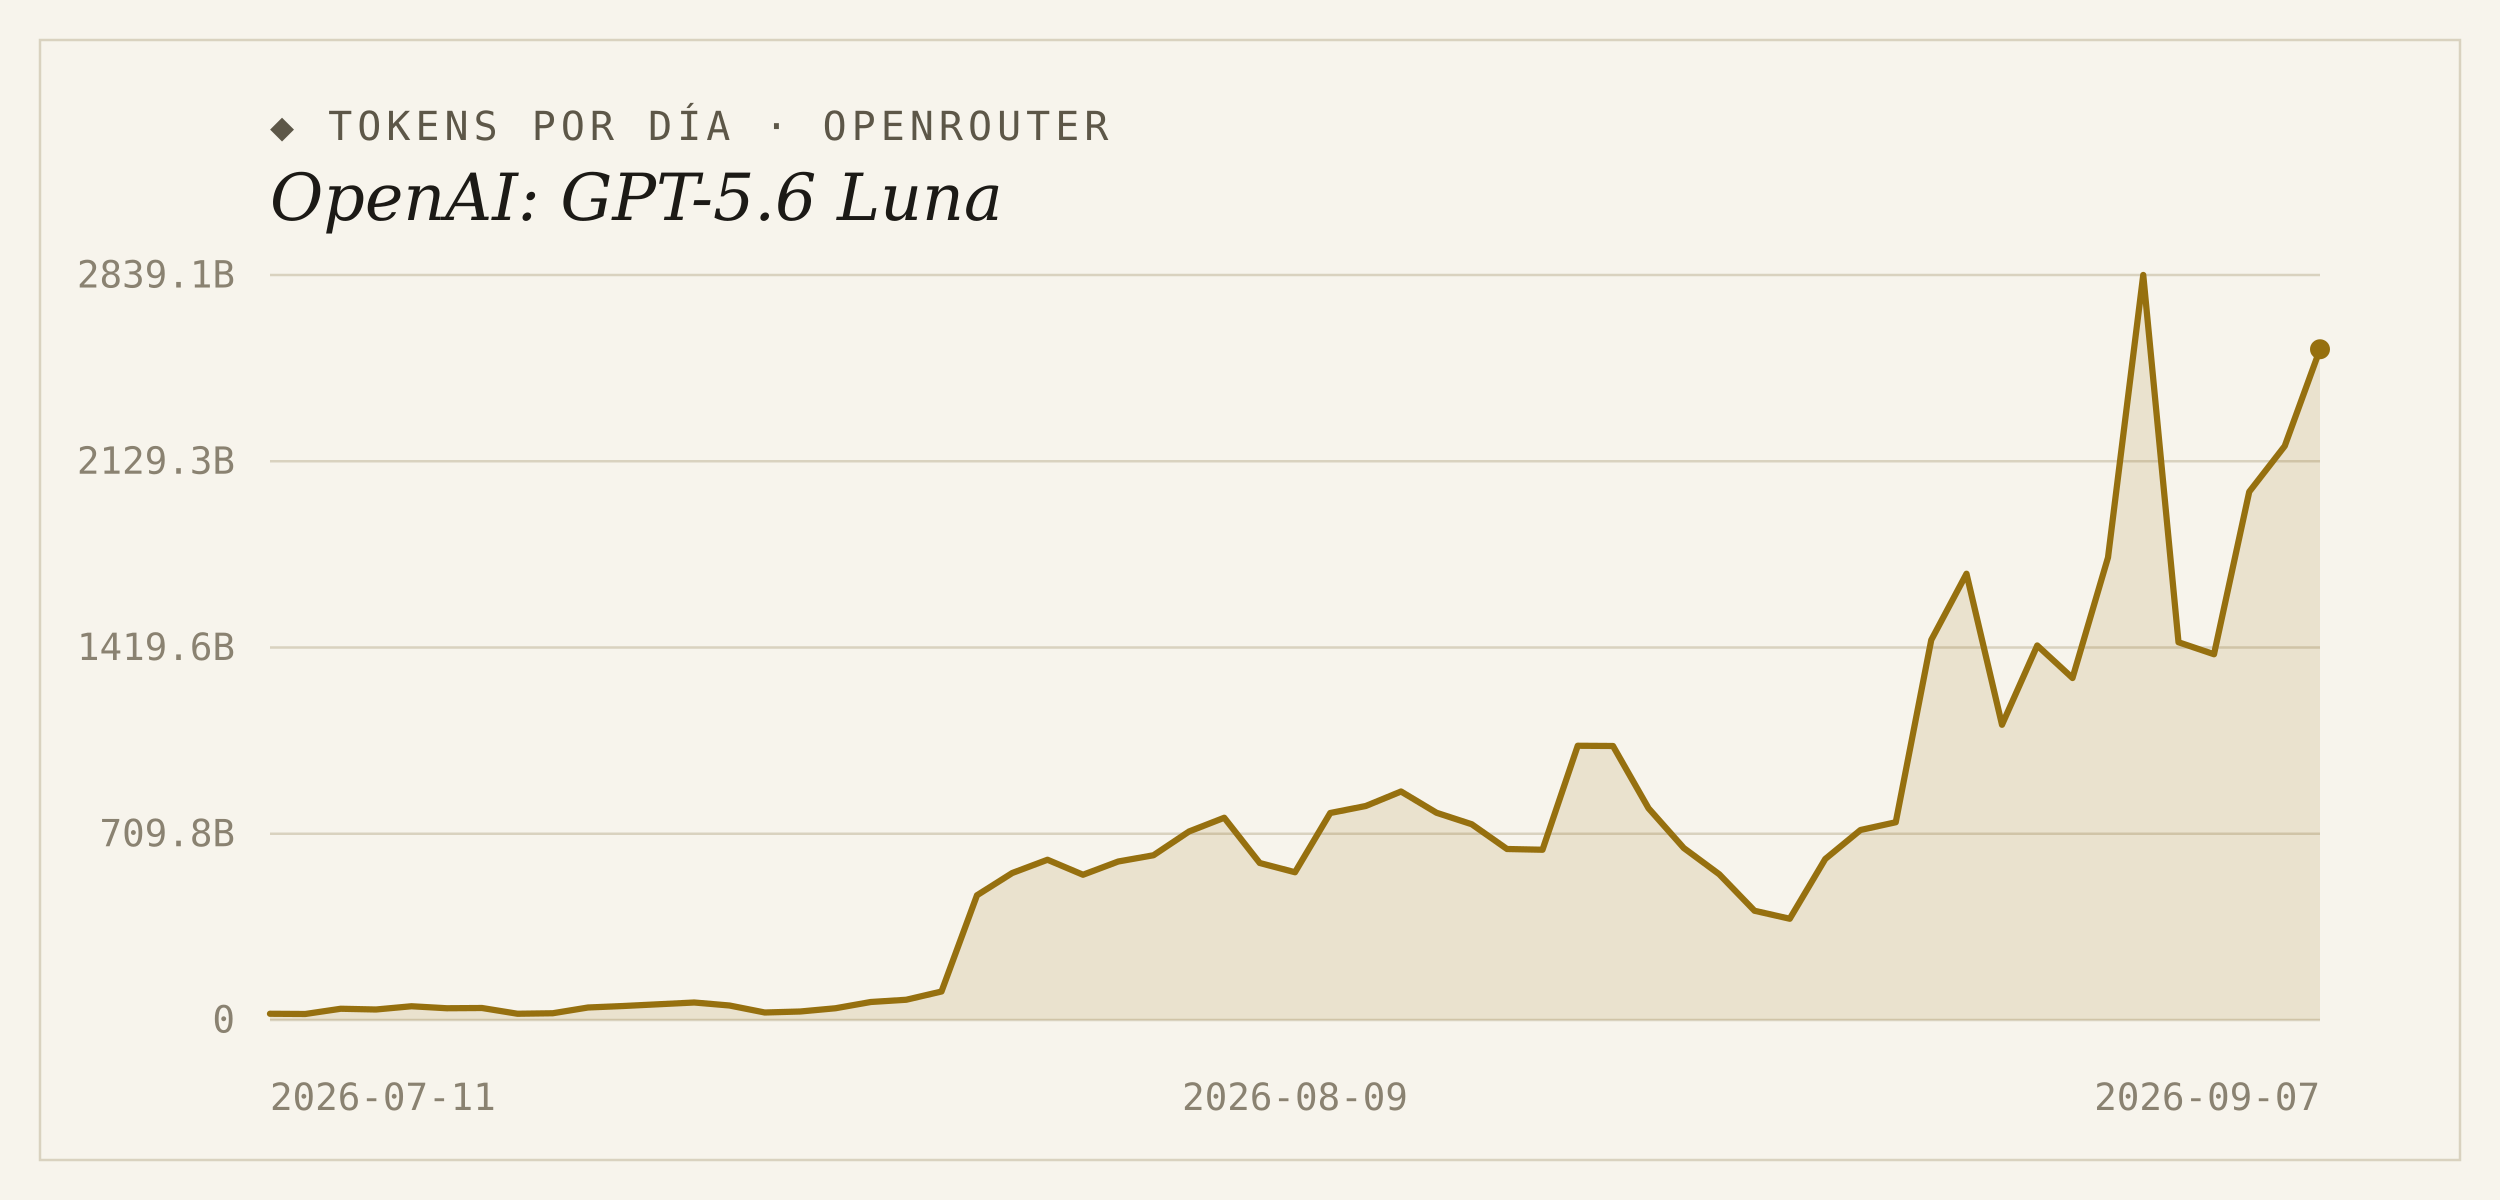
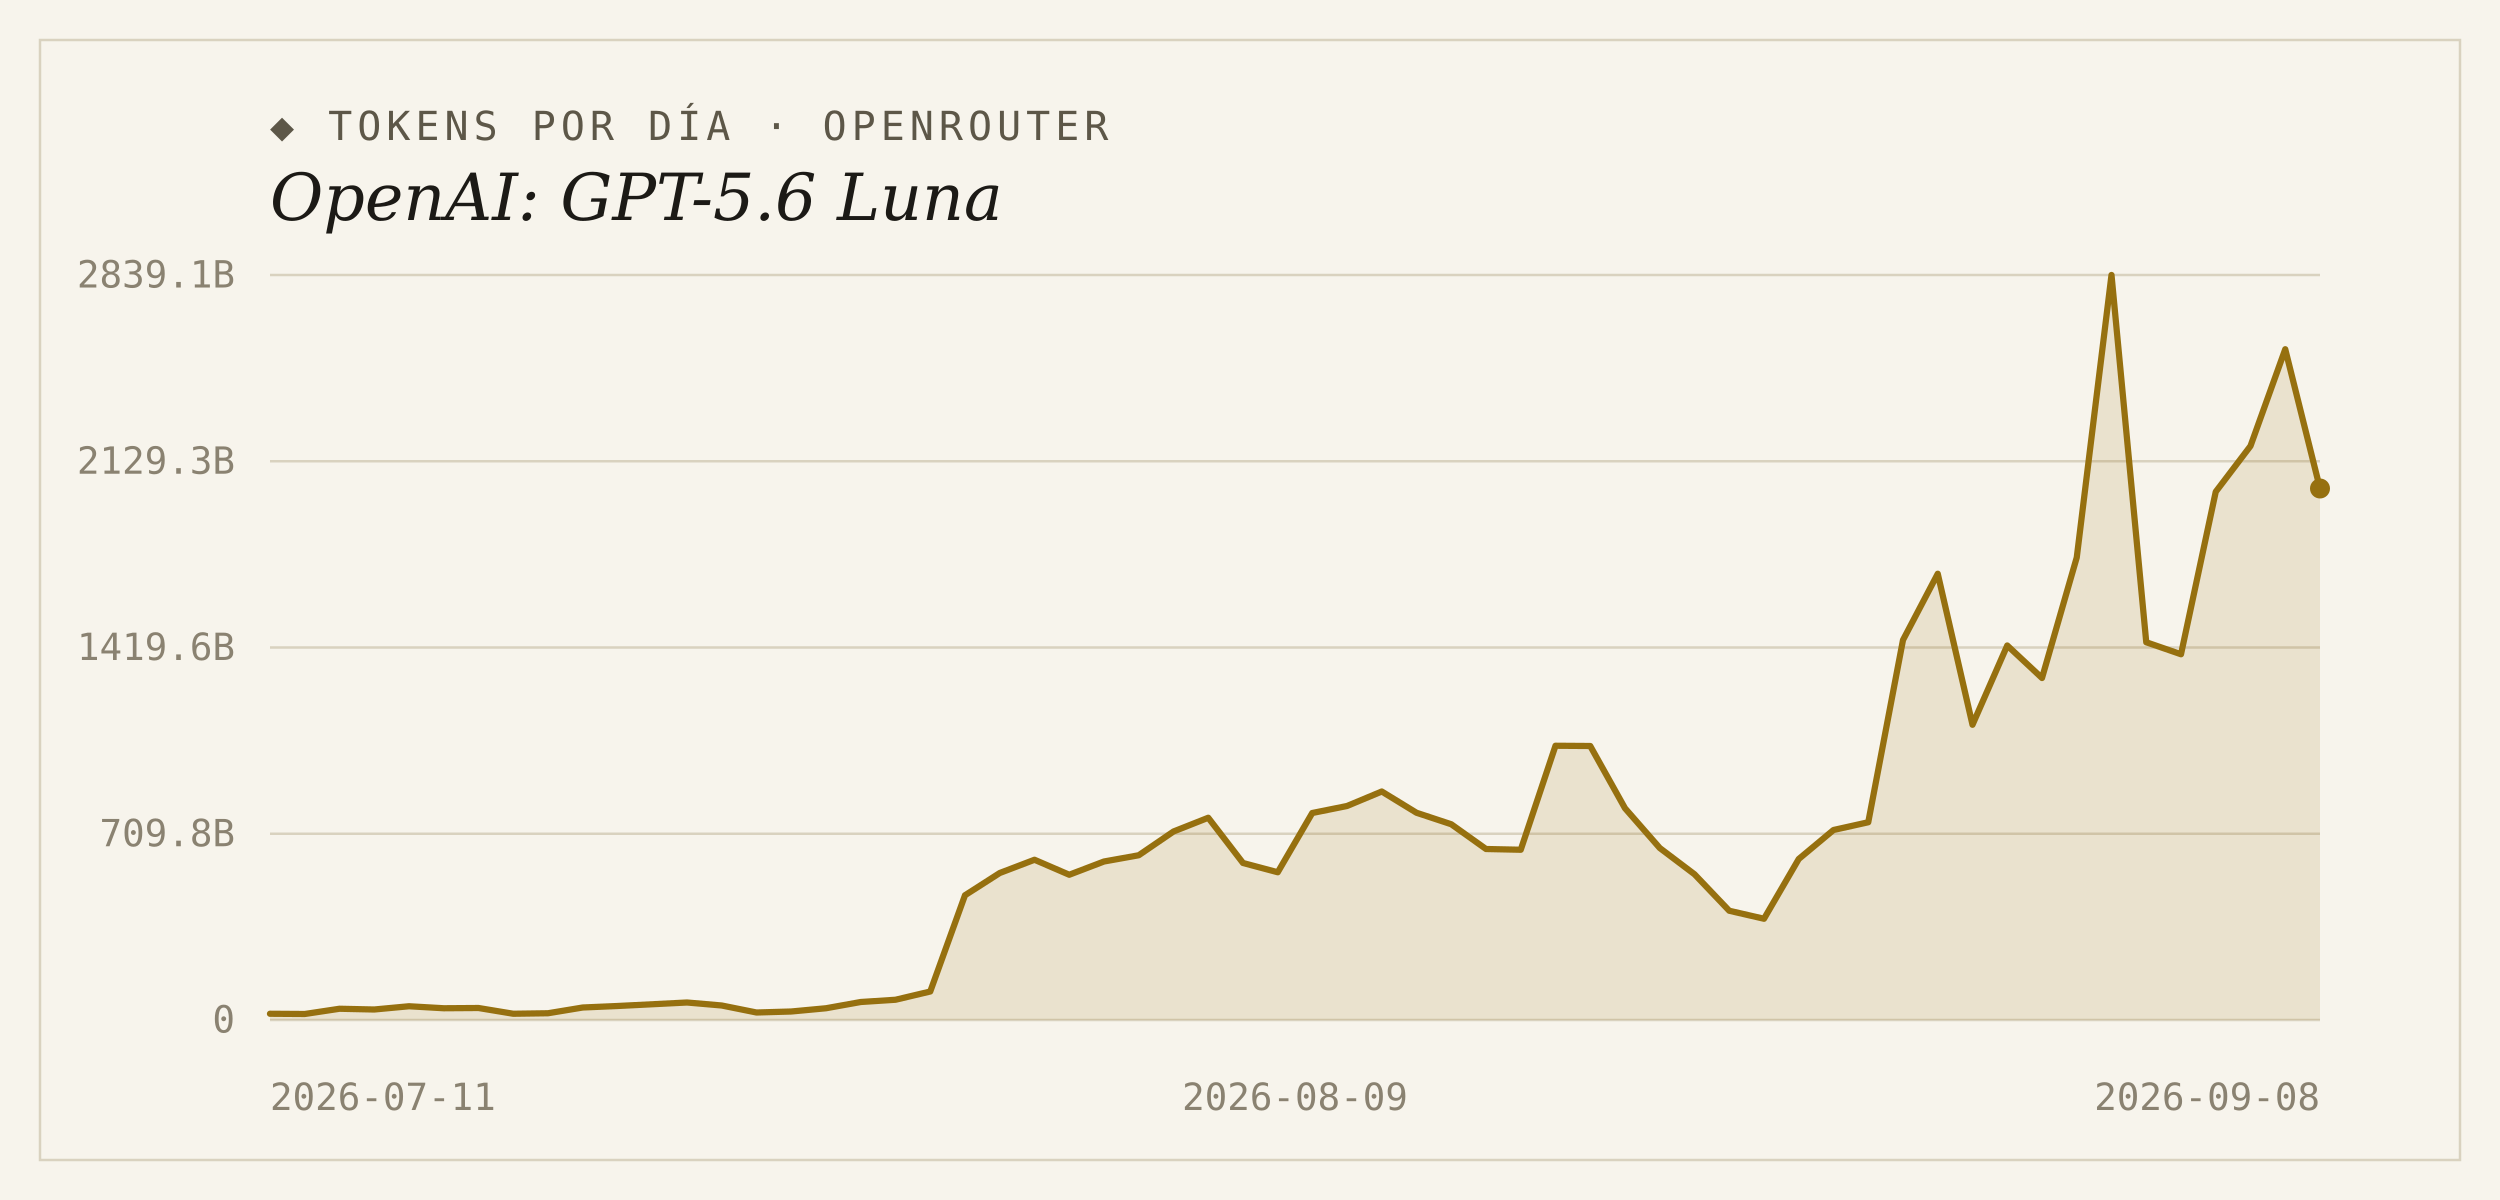
<svg xmlns="http://www.w3.org/2000/svg" width="1000" height="480" viewBox="0 0 1000 480">
  <rect width="1000" height="480" fill="#f7f4ec" />
  <rect x="16" y="16" width="968" height="448" fill="none" stroke="#d9d2bf" stroke-width="1" />
  <text x="108" y="56" font-family="'DejaVu Sans Mono', Consolas, monospace" font-size="16" letter-spacing="2" fill="#5d5748">◆ TOKENS POR DÍA · OPENROUTER</text>
  <text x="108" y="88" font-family="Georgia, 'DejaVu Serif', serif" font-size="26" font-style="italic" fill="#1c1a16">OpenAI: GPT-5.6 Luna</text>
  <line x1="108" y1="408.0" x2="928" y2="408.0" stroke="#d9d2bf" stroke-width="1" />
  <text x="94" y="413" text-anchor="end" font-family="'DejaVu Sans Mono', Consolas, monospace" font-size="15" fill="#8a8271">0</text>
  <line x1="108" y1="333.5" x2="928" y2="333.5" stroke="#d9d2bf" stroke-width="1" />
  <text x="94" y="338.5" text-anchor="end" font-family="'DejaVu Sans Mono', Consolas, monospace" font-size="15" fill="#8a8271">709.8B</text>
  <line x1="108" y1="259.0" x2="928" y2="259.0" stroke="#d9d2bf" stroke-width="1" />
  <text x="94" y="264" text-anchor="end" font-family="'DejaVu Sans Mono', Consolas, monospace" font-size="15" fill="#8a8271">1419.6B</text>
  <line x1="108" y1="184.5" x2="928" y2="184.5" stroke="#d9d2bf" stroke-width="1" />
  <text x="94" y="189.5" text-anchor="end" font-family="'DejaVu Sans Mono', Consolas, monospace" font-size="15" fill="#8a8271">2129.3B</text>
  <line x1="108" y1="110.0" x2="928" y2="110.0" stroke="#d9d2bf" stroke-width="1" />
  <text x="94" y="115" text-anchor="end" font-family="'DejaVu Sans Mono', Consolas, monospace" font-size="15" fill="#8a8271">2839.1B</text>
-   <path d="M 108,408.0 L 108.0,405.5 L 122.1,405.6 L 136.3,403.5 L 150.4,403.8 L 164.6,402.5 L 178.7,403.3 L 192.8,403.2 L 207.0,405.5 L 221.1,405.3 L 235.2,403.0 L 249.4,402.4 L 263.5,401.7 L 277.7,401.0 L 291.8,402.2 L 305.9,405.0 L 320.1,404.6 L 334.2,403.3 L 348.3,400.8 L 362.5,399.9 L 376.6,396.6 L 390.8,358.1 L 404.9,349.2 L 419.0,343.9 L 433.2,349.9 L 447.3,344.6 L 461.4,342.1 L 475.6,332.6 L 489.7,327.1 L 503.9,345.2 L 518.0,348.9 L 532.1,325.2 L 546.3,322.4 L 560.4,316.6 L 574.6,325.1 L 588.7,329.7 L 602.8,339.6 L 617.0,339.9 L 631.1,298.3 L 645.2,298.4 L 659.4,323.3 L 673.5,339.2 L 687.7,349.7 L 701.8,364.3 L 715.9,367.5 L 730.1,343.6 L 744.2,332.0 L 758.3,328.9 L 772.5,256.0 L 786.6,229.5 L 800.8,289.9 L 814.9,258.2 L 829.0,271.2 L 843.2,223.0 L 857.3,110.0 L 871.4,256.9 L 885.6,261.7 L 899.7,196.7 L 913.9,178.4 L 928.0,139.7 L 928.0,408.0 Z" fill="#96700f" fill-opacity="0.14" />
-   <polyline points="108.0,405.5 122.1,405.6 136.3,403.5 150.4,403.8 164.6,402.5 178.7,403.3 192.8,403.2 207.0,405.5 221.1,405.3 235.2,403.0 249.4,402.4 263.5,401.7 277.7,401.0 291.8,402.2 305.9,405.0 320.1,404.6 334.2,403.3 348.3,400.8 362.5,399.9 376.6,396.6 390.8,358.1 404.9,349.2 419.0,343.9 433.2,349.9 447.3,344.6 461.4,342.1 475.6,332.6 489.7,327.1 503.9,345.2 518.0,348.9 532.1,325.2 546.3,322.4 560.4,316.6 574.6,325.1 588.7,329.7 602.8,339.6 617.0,339.9 631.1,298.3 645.2,298.4 659.4,323.3 673.5,339.2 687.7,349.7 701.8,364.3 715.9,367.5 730.1,343.6 744.2,332.0 758.3,328.9 772.5,256.0 786.6,229.5 800.8,289.9 814.9,258.2 829.0,271.2 843.2,223.0 857.3,110.0 871.4,256.9 885.6,261.7 899.7,196.7 913.9,178.4 928.0,139.7" fill="none" stroke="#96700f" stroke-width="2.5" stroke-linejoin="round" stroke-linecap="round" />
-   <circle cx="928.0" cy="139.7" r="4" fill="#96700f" />
+   <path d="M 108,408.0 L 108.0,405.5 L 121.9,405.6 L 135.8,403.5 L 149.7,403.8 L 163.6,402.5 L 177.5,403.3 L 191.4,403.2 L 205.3,405.5 L 219.2,405.3 L 233.1,403.0 L 247.0,402.4 L 260.9,401.7 L 274.8,401.0 L 288.7,402.2 L 302.6,405.0 L 316.5,404.6 L 330.4,403.3 L 344.3,400.8 L 358.2,399.9 L 372.1,396.6 L 386.0,358.1 L 399.9,349.2 L 413.8,343.9 L 427.7,349.9 L 441.6,344.6 L 455.5,342.1 L 469.4,332.6 L 483.3,327.1 L 497.2,345.2 L 511.1,348.9 L 524.9,325.2 L 538.8,322.4 L 552.7,316.6 L 566.6,325.1 L 580.5,329.7 L 594.4,339.6 L 608.3,339.9 L 622.2,298.3 L 636.1,298.4 L 650.0,323.3 L 663.9,339.2 L 677.8,349.7 L 691.7,364.3 L 705.6,367.5 L 719.5,343.6 L 733.4,332.0 L 747.3,328.9 L 761.2,256.0 L 775.1,229.5 L 789.0,289.9 L 802.9,258.2 L 816.8,271.2 L 830.7,223.0 L 844.6,110.0 L 858.5,256.9 L 872.4,261.7 L 886.3,196.7 L 900.2,178.4 L 914.1,139.7 L 928.0,195.4 L 928.0,408.0 Z" fill="#96700f" fill-opacity="0.14" />
+   <polyline points="108.0,405.5 121.9,405.6 135.8,403.5 149.7,403.8 163.6,402.5 177.5,403.3 191.4,403.2 205.3,405.5 219.2,405.3 233.1,403.0 247.0,402.4 260.9,401.7 274.8,401.0 288.7,402.2 302.6,405.0 316.5,404.6 330.4,403.3 344.3,400.8 358.2,399.9 372.1,396.6 386.0,358.1 399.9,349.2 413.8,343.9 427.7,349.9 441.6,344.6 455.5,342.1 469.4,332.6 483.3,327.1 497.2,345.2 511.1,348.9 524.9,325.2 538.8,322.4 552.7,316.6 566.6,325.1 580.5,329.7 594.4,339.6 608.3,339.9 622.2,298.3 636.1,298.4 650.0,323.3 663.9,339.2 677.8,349.7 691.7,364.3 705.6,367.5 719.5,343.6 733.4,332.0 747.3,328.9 761.2,256.0 775.1,229.5 789.0,289.9 802.9,258.2 816.8,271.2 830.7,223.0 844.6,110.0 858.5,256.9 872.4,261.7 886.3,196.7 900.2,178.4 914.1,139.7 928.0,195.4" fill="none" stroke="#96700f" stroke-width="2.5" stroke-linejoin="round" stroke-linecap="round" />
+   <circle cx="928.0" cy="195.4" r="4" fill="#96700f" />
  <text x="108" y="444" text-anchor="start" font-family="'DejaVu Sans Mono', Consolas, monospace" font-size="15" fill="#8a8271">2026-07-11</text>
  <text x="518" y="444" text-anchor="middle" font-family="'DejaVu Sans Mono', Consolas, monospace" font-size="15" fill="#8a8271">2026-08-09</text>
-   <text x="928" y="444" text-anchor="end" font-family="'DejaVu Sans Mono', Consolas, monospace" font-size="15" fill="#8a8271">2026-09-07</text>
+   <text x="928" y="444" text-anchor="end" font-family="'DejaVu Sans Mono', Consolas, monospace" font-size="15" fill="#8a8271">2026-09-08</text>
</svg>
